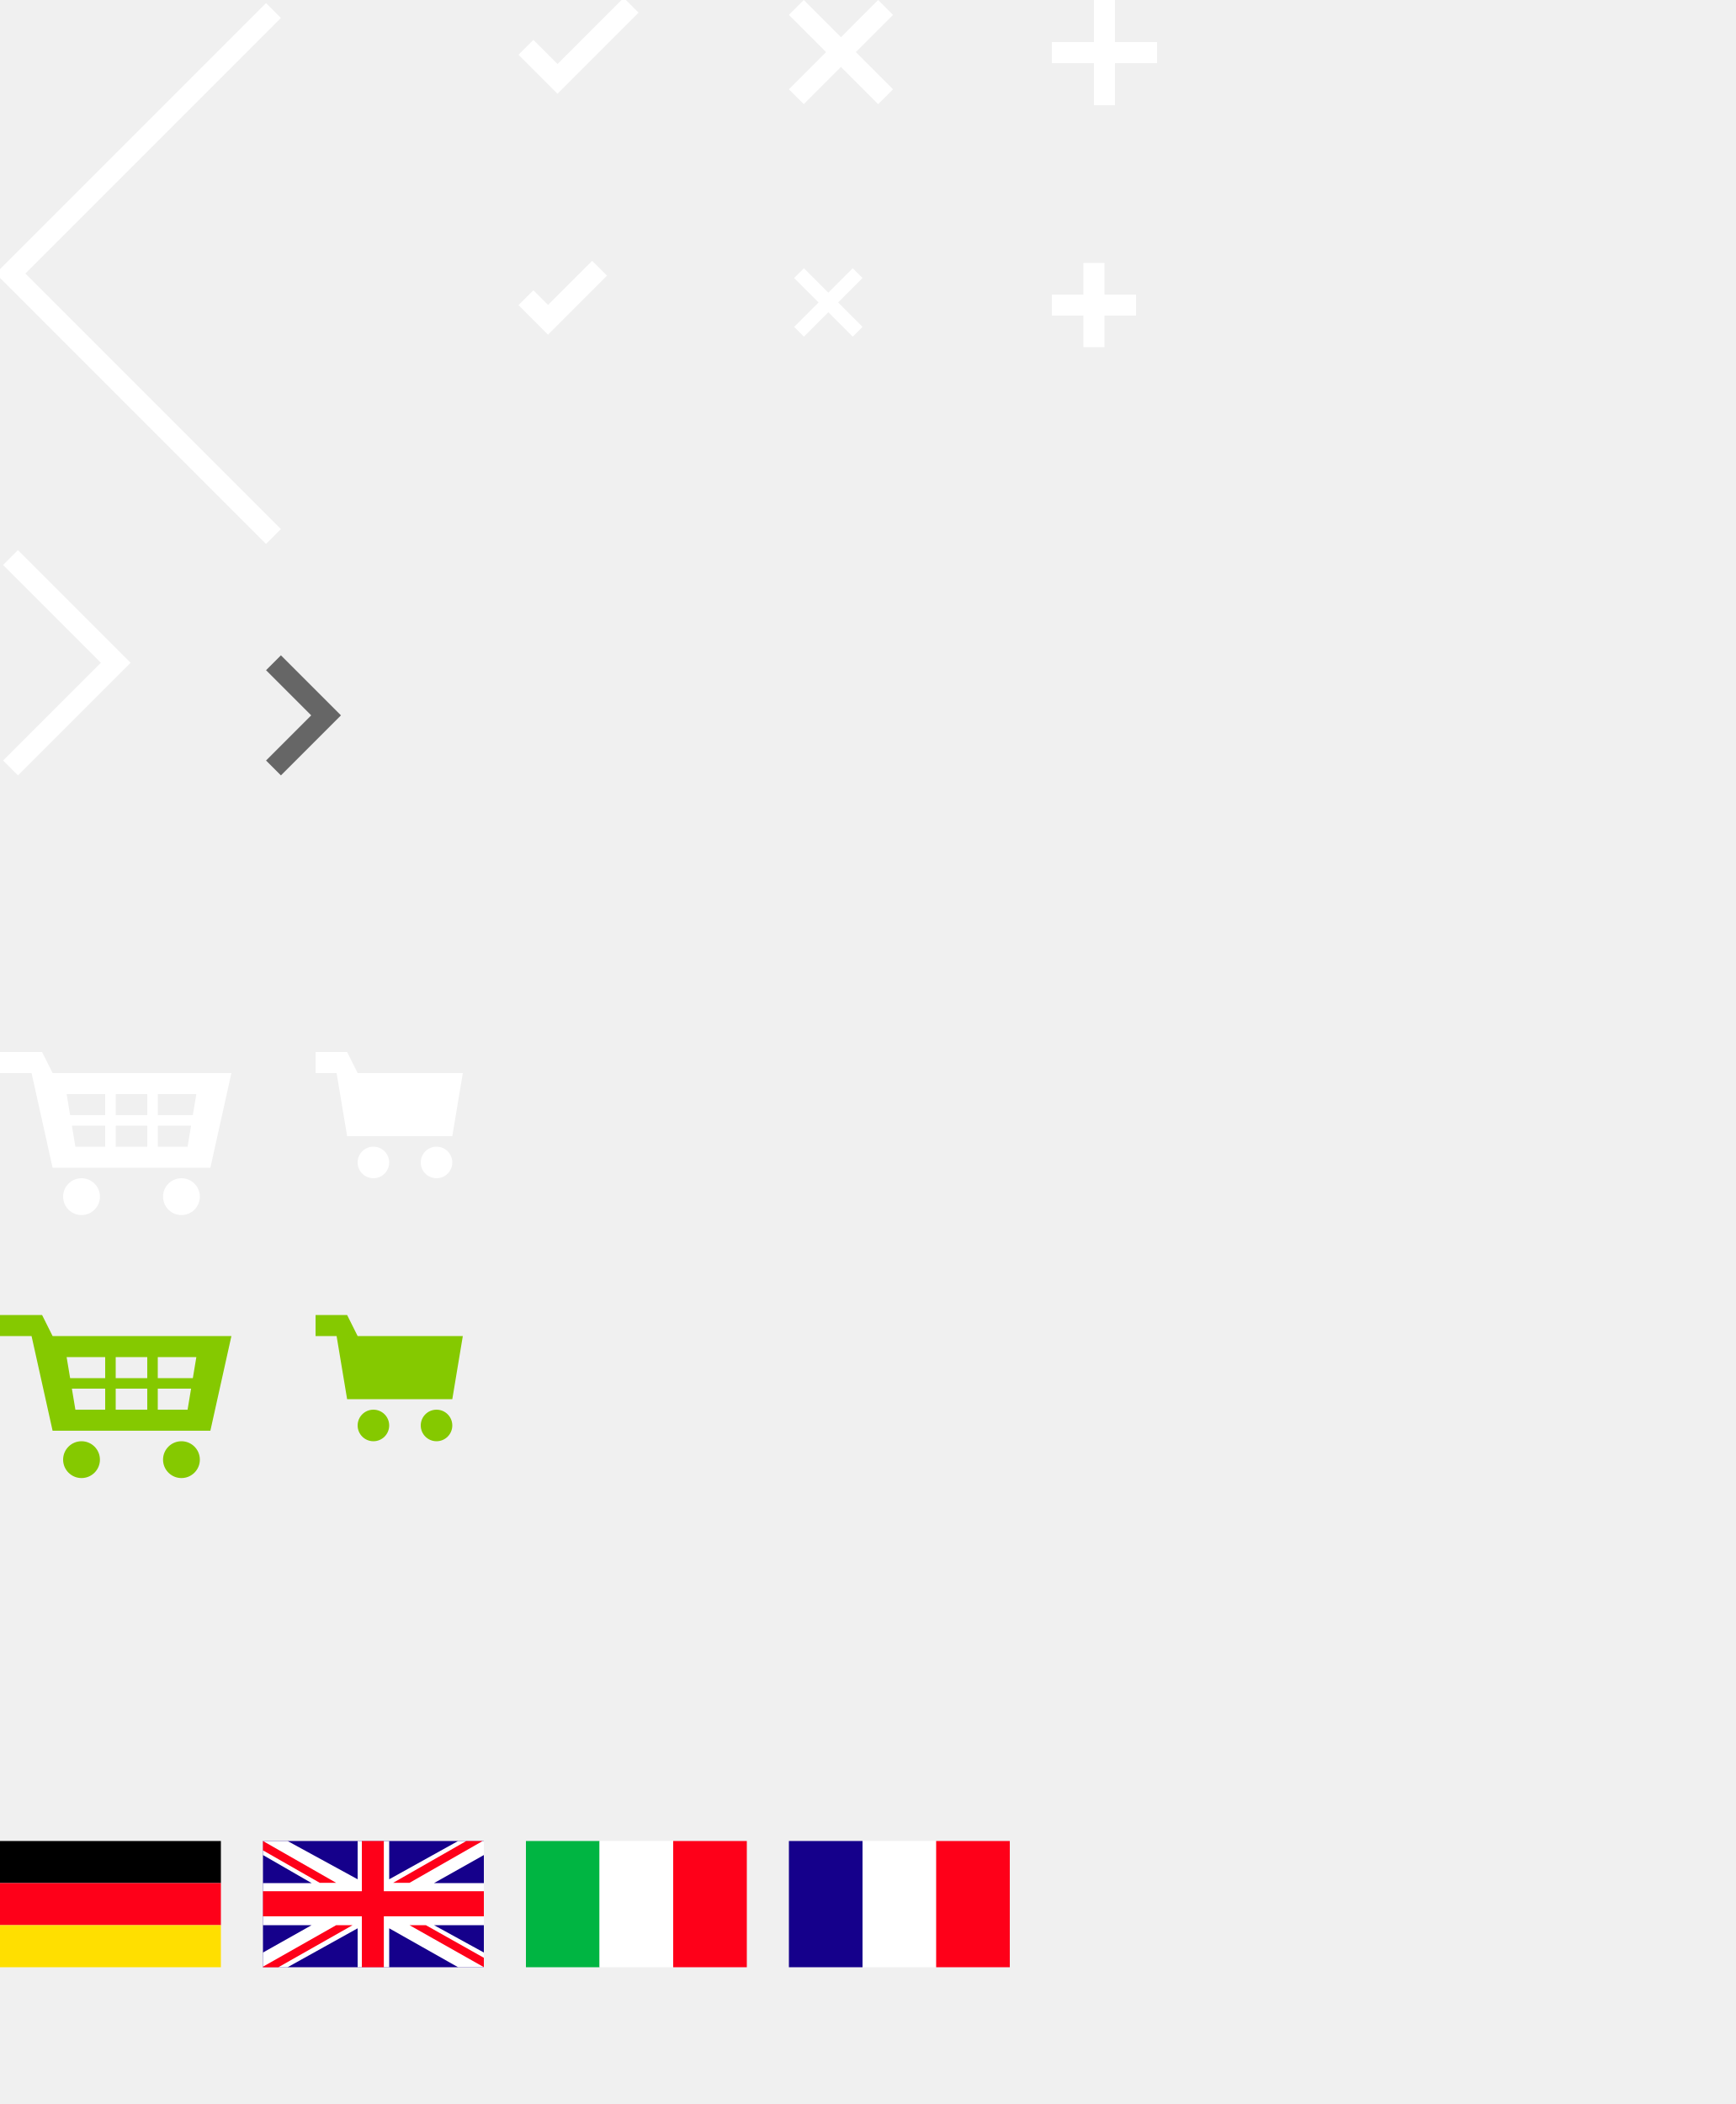
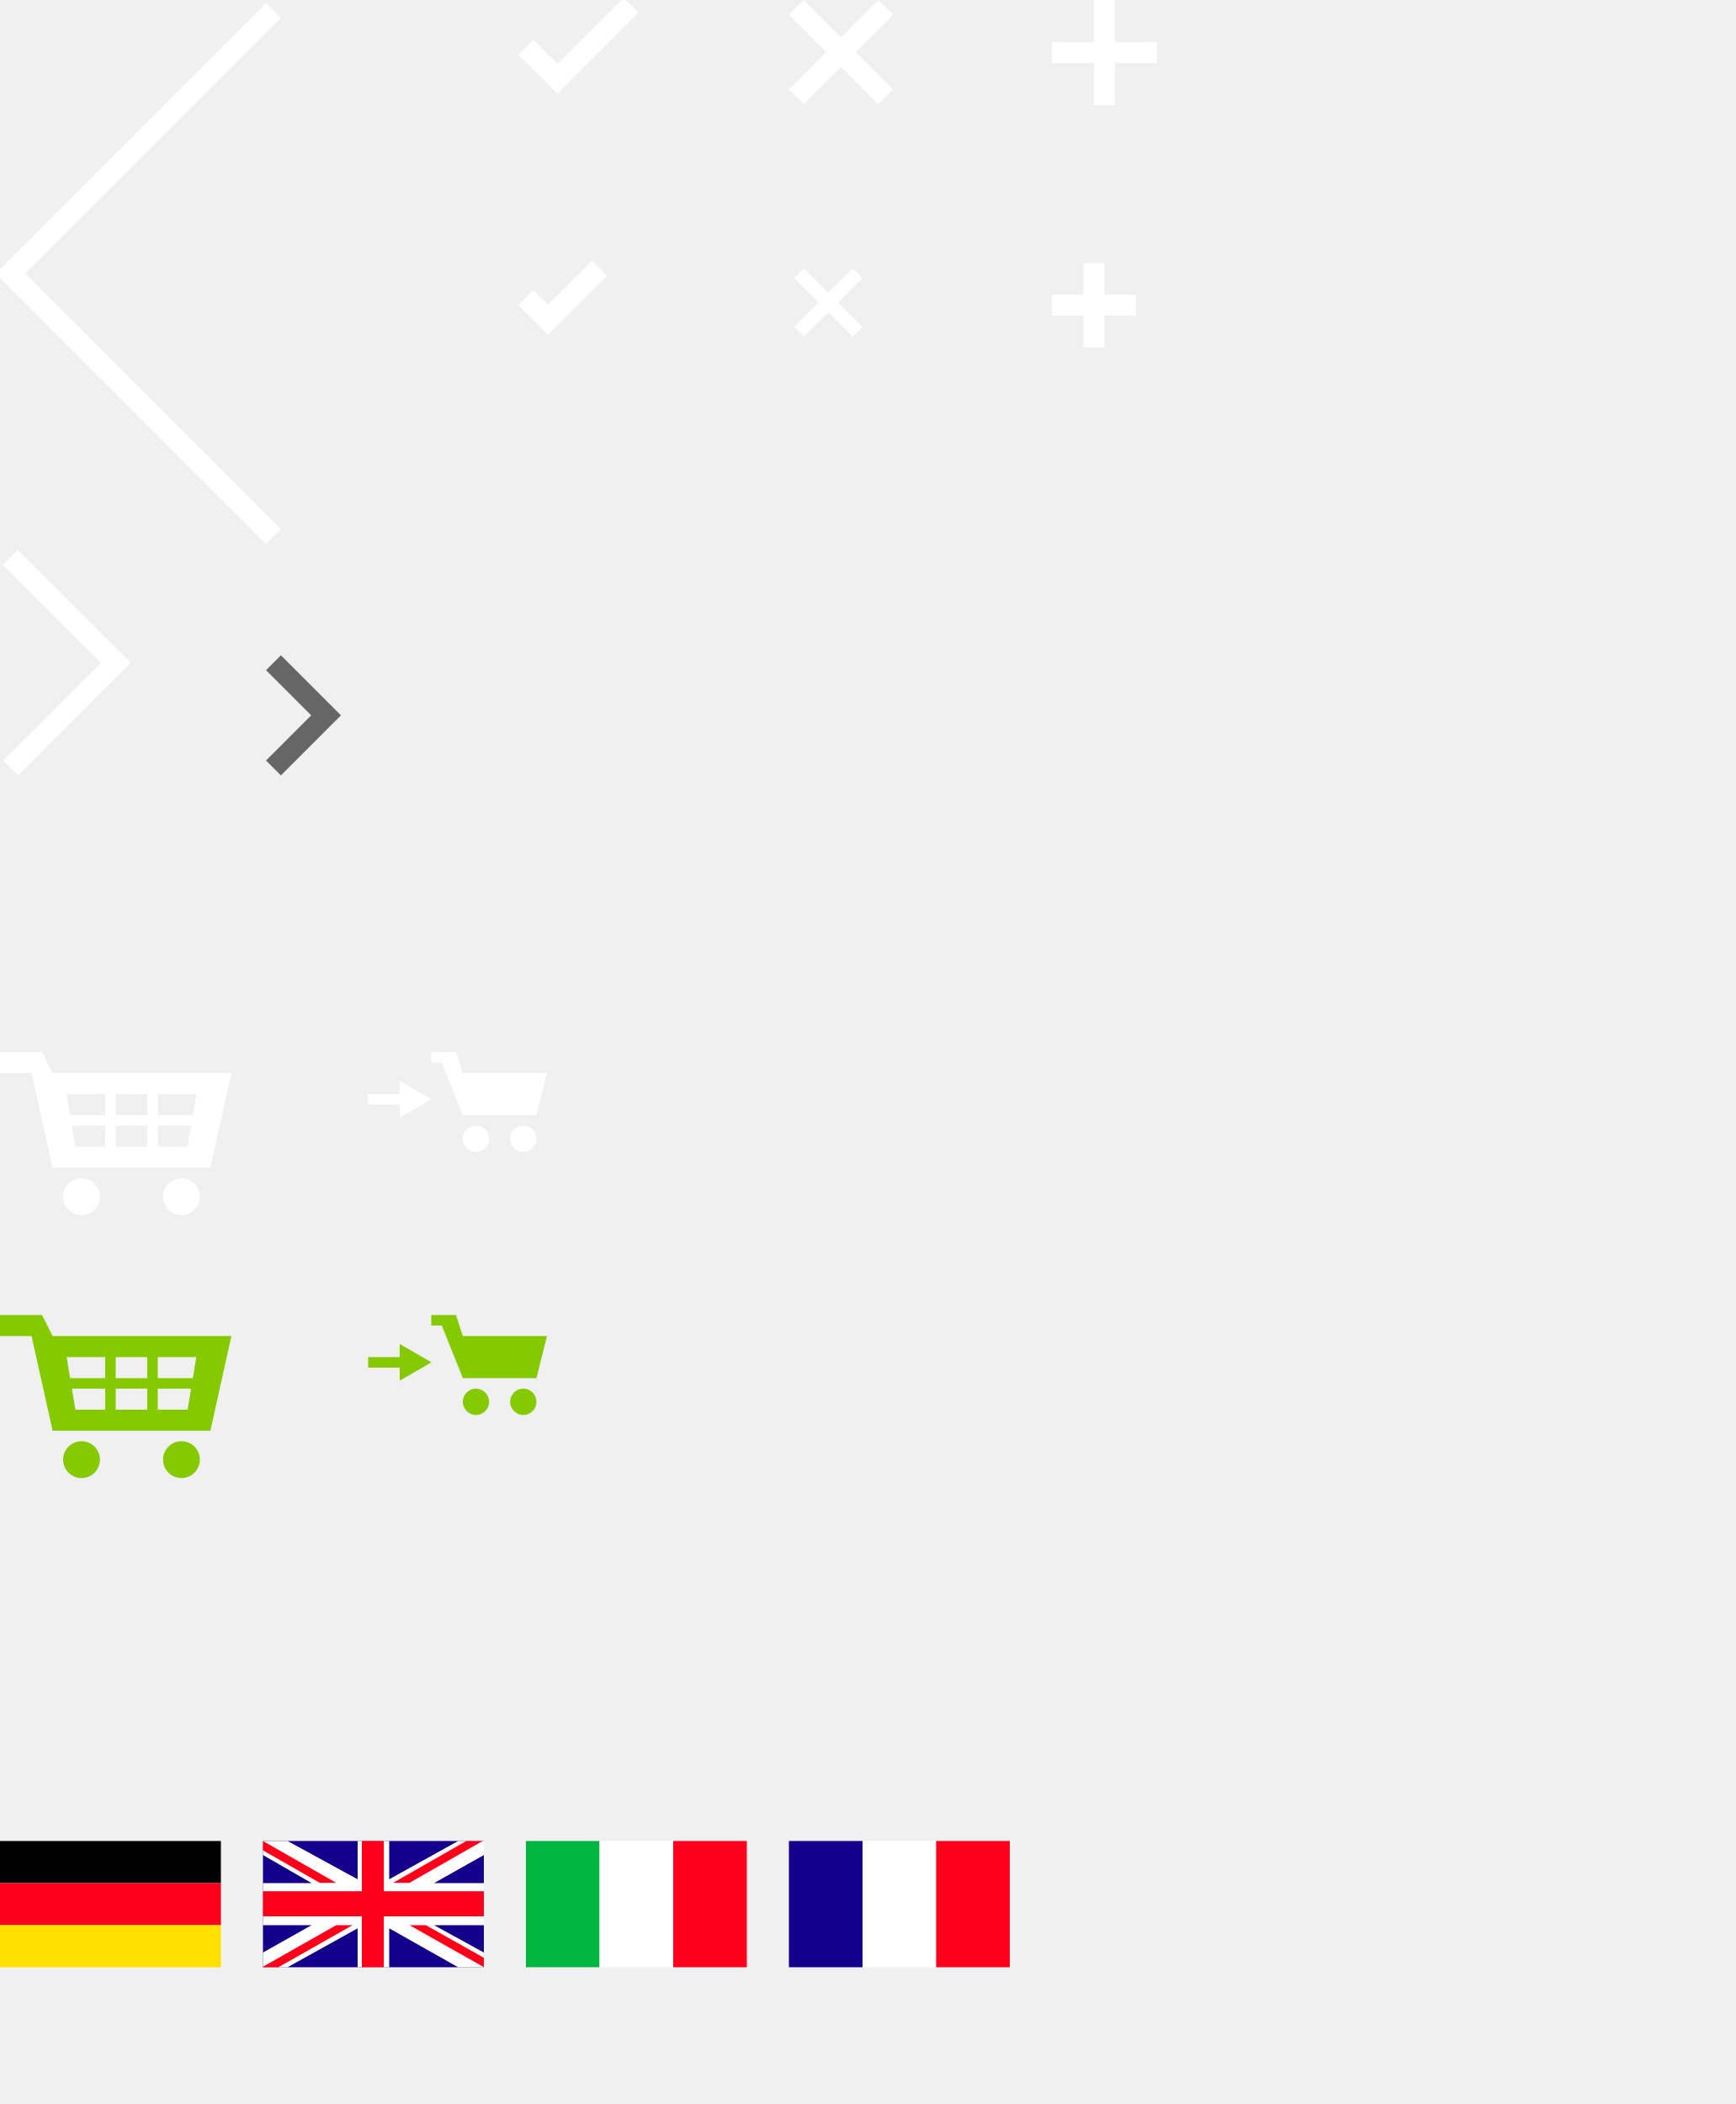
<svg xmlns="http://www.w3.org/2000/svg" version="1.1" x="0px" y="0px" width="165px" height="200px" viewBox="0 0 165 200" enable-background="new 0 0 165 200" xml:space="preserve">
  <g id="BACKGROUND" display="none">
    <rect display="inline" fill="#808080" width="165" height="1350" />
  </g>
  <g id="ELEMENTS">
    <g>
      <rect x="100" y="28" fill="#FFFFFF" width="8" height="2" />
      <rect x="103" y="25" fill="#FFFFFF" width="2" height="8" />
    </g>
    <polygon fill="#FFFFFF" points="84.899,1.416 83.484,0 79.949,3.536 76.414,0 75,1.416 78.535,4.951 75,8.486 76.414,9.9    79.949,6.365 83.484,9.9 84.899,8.486 81.364,4.951  " />
    <polygon fill="#FFFFFF" points="82,26.431 81.07,25.5 78.749,27.821 76.428,25.5 75.5,26.431 77.821,28.751 75.5,31.073 76.428,32    78.749,29.679 81.07,32 82,31.073 79.679,28.751  " />
    <g>
      <rect x="100" y="4" fill="#FFFFFF" width="10" height="2" />
      <rect x="104" fill="#FFFFFF" width="2" height="10" />
    </g>
    <g>
      <circle fill="none" stroke="#E0F2BF" stroke-width="2" stroke-miterlimit="10" cx="-180" cy="87" r="9" />
      <g>
        <path fill="#E0F2BF" d="M-180,85.375c0.896,0,1.625,0.729,1.625,1.625s-0.729,1.625-1.625,1.625s-1.625-0.729-1.625-1.625     S-180.896,85.375-180,85.375 M-180,84.375c-1.45,0-2.625,1.175-2.625,2.625s1.175,2.625,2.625,2.625s2.625-1.175,2.625-2.625     S-178.55,84.375-180,84.375L-180,84.375z" />
      </g>
      <line fill="none" stroke="#E0F2BF" stroke-width="2" stroke-miterlimit="10" x1="-180" y1="75" x2="-180" y2="82.5" />
      <line fill="none" stroke="#E0F2BF" stroke-width="2" stroke-miterlimit="10" x1="-180" y1="91.5" x2="-180" y2="99" />
      <line fill="none" stroke="#E0F2BF" stroke-width="2" stroke-miterlimit="10" x1="-168" y1="87" x2="-175.5" y2="87" />
      <line fill="none" stroke="#E0F2BF" stroke-width="2" stroke-miterlimit="10" x1="-184.5" y1="87" x2="-192" y2="87" />
    </g>
    <polyline fill="none" stroke="#FFFFFF" stroke-width="2" stroke-miterlimit="10" points="1,53 11,63 1,73  " />
    <polyline fill="none" stroke="#666666" stroke-width="2" stroke-miterlimit="10" points="26,63 31,68 26,73  " />
    <polyline fill="none" stroke="#FFFFFF" stroke-width="2" stroke-miterlimit="10" points="26,51 1,26 26,1  " />
    <polyline fill="none" stroke="#FFFFFF" stroke-width="2" stroke-miterlimit="10" points="60,0.5 53,7.5 50,4.5  " />
    <polyline fill="none" stroke="#FFFFFF" stroke-width="2" stroke-miterlimit="10" points="57,25.5 52.1,30.4 50,28.3  " />
    <g>
      <rect y="175" width="21" height="3.999" />
      <rect y="178.999" fill="#FE0019" width="21" height="4.001" />
      <rect y="183" fill="#FFDF00" width="21" height="4" />
    </g>
    <g>
      <rect x="25" y="175" fill="#15008B" width="21" height="12" />
      <polygon fill="#FFFFFF" points="46,179 41.263,179 46,176.334 46,175 43.554,175 37,178.639 37,175 34,175 34,178.639 27.336,175     25,175 25,176.334 29.626,179 25,179 25,183 29.627,183 25,185.602 25,187 27.336,187 34,183.299 34,187 37,187 37,183.298     43.554,187 46,187 46,185.602 41.262,183 46,183   " />
      <polygon fill="#FE0019" points="36.49,175 36.49,179.775 46,179.775 46,182.161 36.49,182.161 36.49,187 34.4,187 34.4,182.161     25,182.161 25,179.775 34.4,179.775 34.4,175   " />
      <polygon fill="#FE0019" points="31.963,178.978 30.406,178.978 25,175.891 25,175   " />
      <polygon fill="#FE0019" points="45.889,175 38.927,178.978 37.37,178.978 44.332,175   " />
      <polygon fill="#FE0019" points="46,186.102 40.483,183 38.927,183 46,186.992   " />
      <polygon fill="#FE0019" points="31.963,183 25,186.947 25,187 26.465,187 33.521,183   " />
    </g>
    <g>
      <rect x="50" y="175" fill="#00B542" width="7" height="12" />
      <rect x="57" y="175" fill="#FFFFFF" width="7" height="12" />
      <rect x="64" y="175" fill="#FE0019" width="7" height="12" />
    </g>
    <g>
      <rect x="75" y="175" fill="#15008B" width="7" height="12" />
      <rect x="82" y="175" fill="#FFFFFF" width="7" height="12" />
      <rect x="89" y="175" fill="#FE0019" width="7" height="12" />
    </g>
    <g>
      <g>
-         <polygon fill="#FFFFFF" points="33,108 43,108 44,102 34,102 33,100 30,100 30,102 32,102    " />
-       </g>
-       <circle fill="#FFFFFF" cx="35.5" cy="110.5" r="1.5" />
-       <circle fill="#FFFFFF" cx="41.5" cy="110.5" r="1.5" />
+         <polygon fill="#FFFFFF" points="44,106 51,106 52,102 44,102 43.357,100 41,100 41,101 42,101    " />
+       </g>
+       <circle fill="#FFFFFF" cx="45.25" cy="108.25" r="1.25" />
+       <circle fill="#FFFFFF" cx="49.75" cy="108.25" r="1.25" />
+     </g>
+     <g>
+       <g>
+         <polygon fill="#85C900" points="44,131 51,131 52,127 44,127 43.357,125 41,125 41,126 42,126    " />
+       </g>
+       <circle fill="#85C900" cx="45.25" cy="133.25" r="1.25" />
+       <circle fill="#85C900" cx="49.75" cy="133.25" r="1.25" />
    </g>
    <g>
      <path fill="#FFFFFF" d="M3,102H0v-2h4l1,2h17l-2,9H5L3,102z M7.75,112C6.784,112,6,112.784,6,113.75s0.784,1.75,1.75,1.75    s1.75-0.784,1.75-1.75S8.716,112,7.75,112z M17.25,112c-0.966,0-1.75,0.784-1.75,1.75s0.784,1.75,1.75,1.75s1.75-0.784,1.75-1.75    S18.216,112,17.25,112z M10,107H6.833l0.334,2H10V107z M10,104H6.333l0.334,2H10V104z M14,107h-3v2h3V107z M14,104h-3v2h3V104z     M18.167,107H15v2h2.833L18.167,107z M18.667,104H15v2h3.333L18.667,104z" />
    </g>
    <g>
      <g>
-         <polygon fill="#85C900" points="33,133 43,133 44,127 34,127 33,125 30,125 30,127 32,127    " />
-       </g>
-       <circle fill="#85C900" cx="35.5" cy="135.5" r="1.5" />
-       <circle fill="#85C900" cx="41.5" cy="135.5" r="1.5" />
+         <polygon fill="#85C900" points="-58,133 -48,133 -47,127 -57,127 -58,125 -61,125 -61,127 -59,127    " />
+       </g>
+       <circle fill="#85C900" cx="-55.5" cy="135.5" r="1.5" />
+       <circle fill="#85C900" cx="-49.5" cy="135.5" r="1.5" />
    </g>
    <g>
      <path fill="#85C900" d="M3,127H0v-2h4l1,2h17l-2,9H5L3,127z M7.75,137C6.784,137,6,137.784,6,138.75s0.784,1.75,1.75,1.75    s1.75-0.784,1.75-1.75S8.716,137,7.75,137z M17.25,137c-0.966,0-1.75,0.784-1.75,1.75s0.784,1.75,1.75,1.75s1.75-0.784,1.75-1.75    S18.216,137,17.25,137z M10,132H6.833l0.334,2H10V132z M10,129H6.333l0.334,2H10V129z M14,132h-3v2h3V132z M14,129h-3v2h3V129z     M18.167,132H15v2h2.833L18.167,132z M18.667,129H15v2h3.333L18.667,129z" />
+     </g>
+     <g>
+       <g>
+         <line fill="none" stroke="#FFFFFF" stroke-miterlimit="10" x1="39" y1="104.5" x2="35" y2="104.5" />
+         <g>
+           <polygon fill="#FFFFFF" points="38,102.755 41.022,104.5 38,106.245     " />
+         </g>
+       </g>
+     </g>
+     <g>
+       <g>
+         <line fill="none" stroke="#85C900" stroke-miterlimit="10" x1="39" y1="129.5" x2="35" y2="129.5" />
+         <g>
+           <polygon fill="#85C900" points="38,127.755 41.022,129.5 38,131.245     " />
+         </g>
+       </g>
    </g>
  </g>
  <g id="GRID" display="none">
    <line display="inline" fill="none" stroke="#00FFFF" x1="-80" y1="-0.5" x2="718" y2="-0.5" />
    <text transform="matrix(1 0 0 1 -86.104 1)" display="inline" fill="#00FFFF" font-family="'Silkscreen'" font-size="8">0</text>
    <text transform="matrix(1 0 0 1 -86.3281 -16)" display="inline" fill="#00FFFF" font-family="'Silkscreen'" font-size="8">Y</text>
    <text transform="matrix(1 0 0 1 -2 -83.6201)" display="inline" fill="#00FFFF" font-family="'Silkscreen'" font-size="8">0</text>
    <text transform="matrix(1 0 0 1 -22 -83.6201)" display="inline" fill="#00FFFF" font-family="'Silkscreen'" font-size="8">X</text>
    <line display="inline" fill="none" stroke="#6BFFFF" x1="-80" y1="24.5" x2="718" y2="24.5" />
    <text transform="matrix(1 0 0 1 -90.208 26)" display="inline" fill="#6BFFFF" font-family="'Silkscreen'" font-size="8">25</text>
    <line display="inline" fill="none" stroke="#6BFFFF" x1="-80" y1="49.5" x2="718" y2="49.5" />
    <text transform="matrix(1 0 0 1 -90.208 51)" display="inline" fill="#6BFFFF" font-family="'Silkscreen'" font-size="8">50</text>
    <line display="inline" fill="none" stroke="#6BFFFF" x1="-80" y1="74.5" x2="718" y2="74.5" />
    <text transform="matrix(1 0 0 1 -90.208 76)" display="inline" fill="#6BFFFF" font-family="'Silkscreen'" font-size="8">75</text>
    <line display="inline" fill="none" stroke="#00FFFF" x1="-80" y1="99.5" x2="718" y2="99.5" />
    <text transform="matrix(1 0 0 1 -94.3115 101)" display="inline" fill="#00FFFF" font-family="'Silkscreen'" font-size="8">100</text>
    <line display="inline" fill="none" stroke="#6BFFFF" x1="-80" y1="124.5" x2="718" y2="124.5" />
    <text transform="matrix(1 0 0 1 -94.3115 126)" display="inline" fill="#6BFFFF" font-family="'Silkscreen'" font-size="8">125</text>
    <line display="inline" fill="none" stroke="#6BFFFF" x1="-80" y1="149.5" x2="718" y2="149.5" />
    <text transform="matrix(1 0 0 1 -94.3115 151)" display="inline" fill="#6BFFFF" font-family="'Silkscreen'" font-size="8">150</text>
    <line display="inline" fill="none" stroke="#6BFFFF" x1="-80" y1="174.5" x2="718" y2="174.5" />
    <text transform="matrix(1 0 0 1 -94.3115 176)" display="inline" fill="#6BFFFF" font-family="'Silkscreen'" font-size="8">175</text>
    <line display="inline" fill="none" stroke="#00FFFF" x1="-80" y1="199.5" x2="718" y2="199.5" />
    <text transform="matrix(1 0 0 1 -94.3115 201)" display="inline" fill="#00FFFF" font-family="'Silkscreen'" font-size="8">200</text>
    <line display="inline" fill="none" stroke="#6BFFFF" x1="-80" y1="224.5" x2="718" y2="224.5" />
    <text transform="matrix(1 0 0 1 -94.3115 226)" display="inline" fill="#6BFFFF" font-family="'Silkscreen'" font-size="8">225</text>
    <line display="inline" fill="none" stroke="#6BFFFF" x1="-80" y1="249.5" x2="718" y2="249.5" />
    <text transform="matrix(1 0 0 1 -94.3115 251)" display="inline" fill="#6BFFFF" font-family="'Silkscreen'" font-size="8">250</text>
    <line display="inline" fill="none" stroke="#6BFFFF" x1="-80" y1="274.5" x2="718" y2="274.5" />
    <text transform="matrix(1 0 0 1 -94.3115 276)" display="inline" fill="#6BFFFF" font-family="'Silkscreen'" font-size="8">275</text>
    <line display="inline" fill="none" stroke="#00FFFF" x1="-80" y1="299.5" x2="718" y2="299.5" />
    <text transform="matrix(1 0 0 1 -94.3115 301)" display="inline" fill="#00FFFF" font-family="'Silkscreen'" font-size="8">300</text>
    <line display="inline" fill="none" stroke="#6BFFFF" x1="-80" y1="324.5" x2="718" y2="324.5" />
    <text transform="matrix(1 0 0 1 -94.3115 326)" display="inline" fill="#6BFFFF" font-family="'Silkscreen'" font-size="8">325</text>
    <line display="inline" fill="none" stroke="#6BFFFF" x1="-80" y1="349.5" x2="718" y2="349.5" />
    <text transform="matrix(1 0 0 1 -94.3115 351)" display="inline" fill="#6BFFFF" font-family="'Silkscreen'" font-size="8">350</text>
    <line display="inline" fill="none" stroke="#6BFFFF" x1="-80" y1="374.5" x2="718" y2="374.5" />
    <text transform="matrix(1 0 0 1 -94.3115 376)" display="inline" fill="#6BFFFF" font-family="'Silkscreen'" font-size="8">375</text>
    <line display="inline" fill="none" stroke="#00FFFF" x1="-80" y1="399.5" x2="718" y2="399.5" />
    <text transform="matrix(1 0 0 1 -94.3115 401)" display="inline" fill="#00FFFF" font-family="'Silkscreen'" font-size="8">400</text>
    <line display="inline" fill="none" stroke="#6BFFFF" x1="-80" y1="424.5" x2="718" y2="424.5" />
    <text transform="matrix(1 0 0 1 -94.3115 426)" display="inline" fill="#6BFFFF" font-family="'Silkscreen'" font-size="8">425</text>
    <line display="inline" fill="none" stroke="#6BFFFF" x1="-80" y1="449.5" x2="718" y2="449.5" />
    <text transform="matrix(1 0 0 1 -94.3115 451)" display="inline" fill="#6BFFFF" font-family="'Silkscreen'" font-size="8">450</text>
    <line display="inline" fill="none" stroke="#6BFFFF" x1="-80" y1="474.5" x2="718" y2="474.5" />
    <text transform="matrix(1 0 0 1 -94.3115 476)" display="inline" fill="#6BFFFF" font-family="'Silkscreen'" font-size="8">475</text>
    <line display="inline" fill="none" stroke="#00FFFF" x1="-80" y1="499.5" x2="718" y2="499.5" />
    <text transform="matrix(1 0 0 1 -94.3115 501)" display="inline" fill="#00FFFF" font-family="'Silkscreen'" font-size="8">500</text>
    <line display="inline" fill="none" stroke="#6BFFFF" x1="-80" y1="524.5" x2="718" y2="524.5" />
    <text transform="matrix(1 0 0 1 -94.3115 526)" display="inline" fill="#6BFFFF" font-family="'Silkscreen'" font-size="8">525</text>
    <line display="inline" fill="none" stroke="#6BFFFF" x1="-80" y1="549.5" x2="718" y2="549.5" />
    <text transform="matrix(1 0 0 1 -94.3115 551)" display="inline" fill="#6BFFFF" font-family="'Silkscreen'" font-size="8">550</text>
    <line display="inline" fill="none" stroke="#6BFFFF" x1="-80" y1="574.5" x2="718" y2="574.5" />
    <text transform="matrix(1 0 0 1 -94.3115 576)" display="inline" fill="#6BFFFF" font-family="'Silkscreen'" font-size="8">575</text>
    <line display="inline" fill="none" stroke="#00FFFF" x1="-80" y1="599.5" x2="718" y2="599.5" />
    <text transform="matrix(1 0 0 1 -94.3115 601)" display="inline" fill="#00FFFF" font-family="'Silkscreen'" font-size="8">600</text>
    <line display="inline" fill="none" stroke="#6BFFFF" x1="-80" y1="624.5" x2="718" y2="624.5" />
    <text transform="matrix(1 0 0 1 -94.3115 626)" display="inline" fill="#6BFFFF" font-family="'Silkscreen'" font-size="8">625</text>
    <line display="inline" fill="none" stroke="#6BFFFF" x1="-80" y1="649.5" x2="718" y2="649.5" />
    <text transform="matrix(1 0 0 1 -94.3115 651)" display="inline" fill="#6BFFFF" font-family="'Silkscreen'" font-size="8">650</text>
    <line display="inline" fill="none" stroke="#6BFFFF" x1="-80" y1="674.5" x2="718" y2="674.5" />
    <text transform="matrix(1 0 0 1 -94.3115 676)" display="inline" fill="#6BFFFF" font-family="'Silkscreen'" font-size="8">675</text>
    <line display="inline" fill="none" stroke="#00FFFF" x1="-80" y1="699.5" x2="718" y2="699.5" />
    <text transform="matrix(1 0 0 1 -94.3115 701)" display="inline" fill="#00FFFF" font-family="'Silkscreen'" font-size="8">700</text>
    <line display="inline" fill="none" stroke="#6BFFFF" x1="-80" y1="724.5" x2="718" y2="724.5" />
    <text transform="matrix(1 0 0 1 -94.3115 726)" display="inline" fill="#6BFFFF" font-family="'Silkscreen'" font-size="8">725</text>
    <line display="inline" fill="none" stroke="#6BFFFF" x1="-80" y1="749.5" x2="718" y2="749.5" />
    <text transform="matrix(1 0 0 1 -94.3115 751)" display="inline" fill="#6BFFFF" font-family="'Silkscreen'" font-size="8">750</text>
    <line display="inline" fill="none" stroke="#6BFFFF" x1="-80" y1="774.5" x2="718" y2="774.5" />
    <text transform="matrix(1 0 0 1 -94.3115 776)" display="inline" fill="#6BFFFF" font-family="'Silkscreen'" font-size="8">775</text>
    <line display="inline" fill="none" stroke="#00FFFF" x1="-80" y1="799.5" x2="718" y2="799.5" />
    <text transform="matrix(1 0 0 1 -94.3115 801)" display="inline" fill="#00FFFF" font-family="'Silkscreen'" font-size="8">800</text>
    <line display="inline" fill="none" stroke="#6BFFFF" x1="-80" y1="824.5" x2="718" y2="824.5" />
    <text transform="matrix(1 0 0 1 -94.3115 826)" display="inline" fill="#6BFFFF" font-family="'Silkscreen'" font-size="8">825</text>
    <line display="inline" fill="none" stroke="#6BFFFF" x1="-80" y1="849.5" x2="718" y2="849.5" />
    <text transform="matrix(1 0 0 1 -94.3115 851)" display="inline" fill="#6BFFFF" font-family="'Silkscreen'" font-size="8">850</text>
    <line display="inline" fill="none" stroke="#6BFFFF" x1="-80" y1="874.5" x2="718" y2="874.5" />
    <text transform="matrix(1 0 0 1 -94.3115 876)" display="inline" fill="#6BFFFF" font-family="'Silkscreen'" font-size="8">875</text>
    <line display="inline" fill="none" stroke="#00FFFF" x1="-80" y1="899.5" x2="718" y2="899.5" />
    <text transform="matrix(1 0 0 1 -94.3115 901)" display="inline" fill="#00FFFF" font-family="'Silkscreen'" font-size="8">900</text>
    <line display="inline" fill="none" stroke="#6BFFFF" x1="-80" y1="924.5" x2="718" y2="924.5" />
    <text transform="matrix(1 0 0 1 -94.3115 926)" display="inline" fill="#6BFFFF" font-family="'Silkscreen'" font-size="8">925</text>
    <line display="inline" fill="none" stroke="#6BFFFF" x1="-80" y1="949.5" x2="718" y2="949.5" />
    <text transform="matrix(1 0 0 1 -94.3115 951)" display="inline" fill="#6BFFFF" font-family="'Silkscreen'" font-size="8">950</text>
    <line display="inline" fill="none" stroke="#6BFFFF" x1="-80" y1="974.5" x2="718" y2="974.5" />
    <text transform="matrix(1 0 0 1 -94.3115 976)" display="inline" fill="#6BFFFF" font-family="'Silkscreen'" font-size="8">975</text>
    <line display="inline" fill="none" stroke="#00FFFF" x1="-80" y1="999.5" x2="718" y2="999.5" />
    <text transform="matrix(1 0 0 1 -98.4155 1001)" display="inline" fill="#00FFFF" font-family="'Silkscreen'" font-size="8">1000</text>
    <line display="inline" fill="none" stroke="#6BFFFF" x1="-80" y1="1024.5" x2="718" y2="1024.5" />
    <text transform="matrix(1 0 0 1 -98.4155 1026)" display="inline" fill="#6BFFFF" font-family="'Silkscreen'" font-size="8">1025</text>
    <line display="inline" fill="none" stroke="#6BFFFF" x1="-80" y1="1049.5" x2="718" y2="1049.5" />
    <text transform="matrix(1 0 0 1 -98.4155 1051)" display="inline" fill="#6BFFFF" font-family="'Silkscreen'" font-size="8">1050</text>
    <line display="inline" fill="none" stroke="#6BFFFF" x1="-80" y1="1074.5" x2="718" y2="1074.5" />
    <text transform="matrix(1 0 0 1 -98.4155 1076)" display="inline" fill="#6BFFFF" font-family="'Silkscreen'" font-size="8">1075</text>
    <line display="inline" fill="none" stroke="#00FFFF" x1="-80" y1="1099.5" x2="718" y2="1099.5" />
    <text transform="matrix(1 0 0 1 -98.4155 1101)" display="inline" fill="#00FFFF" font-family="'Silkscreen'" font-size="8">1100</text>
    <line display="inline" fill="none" stroke="#6BFFFF" x1="-80" y1="1124.5" x2="718" y2="1124.5" />
    <text transform="matrix(1 0 0 1 -98.4155 1126)" display="inline" fill="#6BFFFF" font-family="'Silkscreen'" font-size="8">1125</text>
    <line display="inline" fill="none" stroke="#6BFFFF" x1="-80" y1="1149.5" x2="718" y2="1149.5" />
    <text transform="matrix(1 0 0 1 -98.4155 1151)" display="inline" fill="#6BFFFF" font-family="'Silkscreen'" font-size="8">1150</text>
    <line display="inline" fill="none" stroke="#6BFFFF" x1="-80" y1="1174.5" x2="718" y2="1174.5" />
    <text transform="matrix(1 0 0 1 -98.4155 1176)" display="inline" fill="#6BFFFF" font-family="'Silkscreen'" font-size="8">1175</text>
    <line display="inline" fill="none" stroke="#00FFFF" x1="-80" y1="1199.5" x2="718" y2="1199.5" />
    <text transform="matrix(1 0 0 1 -98.4155 1201)" display="inline" fill="#00FFFF" font-family="'Silkscreen'" font-size="8">1200</text>
    <line display="inline" fill="none" stroke="#6BFFFF" x1="-80" y1="1224.5" x2="718" y2="1224.5" />
    <text transform="matrix(1 0 0 1 -98.4155 1226)" display="inline" fill="#6BFFFF" font-family="'Silkscreen'" font-size="8">1225</text>
    <line display="inline" fill="none" stroke="#6BFFFF" x1="-80" y1="1249.5" x2="718" y2="1249.5" />
    <text transform="matrix(1 0 0 1 -98.4155 1251)" display="inline" fill="#6BFFFF" font-family="'Silkscreen'" font-size="8">1250</text>
    <line display="inline" fill="none" stroke="#6BFFFF" x1="-80" y1="1274.5" x2="718" y2="1274.5" />
    <text transform="matrix(1 0 0 1 -98.4155 1276)" display="inline" fill="#6BFFFF" font-family="'Silkscreen'" font-size="8">1275</text>
    <line display="inline" fill="none" stroke="#00FFFF" x1="-80" y1="1299.5" x2="718" y2="1299.5" />
    <text transform="matrix(1 0 0 1 -98.4155 1301)" display="inline" fill="#00FFFF" font-family="'Silkscreen'" font-size="8">1300</text>
    <line display="inline" fill="none" stroke="#6BFFFF" x1="-80" y1="1324.5" x2="718" y2="1324.5" />
    <text transform="matrix(1 0 0 1 -98.4155 1326)" display="inline" fill="#6BFFFF" font-family="'Silkscreen'" font-size="8">1325</text>
    <line display="inline" fill="none" stroke="#6BFFFF" x1="-80" y1="1349.5" x2="718" y2="1349.5" />
    <text transform="matrix(1 0 0 1 -98.4155 1351)" display="inline" fill="#6BFFFF" font-family="'Silkscreen'" font-size="8">1350</text>
    <line display="inline" fill="none" stroke="#6BFFFF" x1="-80" y1="1374.5" x2="718" y2="1374.5" />
    <text transform="matrix(1 0 0 1 -98.4155 1376)" display="inline" fill="#6BFFFF" font-family="'Silkscreen'" font-size="8">1375</text>
    <line display="inline" fill="none" stroke="#00FFFF" x1="-80" y1="1399.5" x2="718" y2="1399.5" />
    <text transform="matrix(1 0 0 1 -98.4155 1401)" display="inline" fill="#00FFFF" font-family="'Silkscreen'" font-size="8">1400</text>
    <line display="inline" fill="none" stroke="#6BFFFF" x1="-80" y1="1424.5" x2="718" y2="1424.5" />
    <text transform="matrix(1 0 0 1 -98.4155 1426)" display="inline" fill="#6BFFFF" font-family="'Silkscreen'" font-size="8">1425</text>
    <line display="inline" fill="none" stroke="#6BFFFF" x1="-80" y1="1449.5" x2="718" y2="1449.5" />
    <text transform="matrix(1 0 0 1 -98.4155 1451)" display="inline" fill="#6BFFFF" font-family="'Silkscreen'" font-size="8">1450</text>
    <line display="inline" fill="none" stroke="#6BFFFF" x1="-80" y1="1474.5" x2="718" y2="1474.5" />
    <text transform="matrix(1 0 0 1 -98.4155 1476)" display="inline" fill="#6BFFFF" font-family="'Silkscreen'" font-size="8">1475</text>
    <line display="inline" fill="none" stroke="#00FFFF" x1="-80" y1="1499.5" x2="718" y2="1499.5" />
    <text transform="matrix(1 0 0 1 -98.4155 1501)" display="inline" fill="#00FFFF" font-family="'Silkscreen'" font-size="8">1500</text>
    <line display="inline" fill="none" stroke="#00FFFF" x1="-0.5" y1="-80" x2="-0.5" y2="1500" />
    <text transform="matrix(1 0 0 1 23 -83.6201)" display="inline" fill="#6BFFFF" font-family="'Silkscreen'" font-size="8">25</text>
    <line display="inline" fill="none" stroke="#6BFFFF" x1="24.5" y1="-80" x2="24.5" y2="1500" />
    <text transform="matrix(1 0 0 1 48 -83.6201)" display="inline" fill="#6BFFFF" font-family="'Silkscreen'" font-size="8">50</text>
    <line display="inline" fill="none" stroke="#6BFFFF" x1="49.5" y1="-80" x2="49.5" y2="1500" />
    <text transform="matrix(1 0 0 1 73 -83.6201)" display="inline" fill="#6BFFFF" font-family="'Silkscreen'" font-size="8">75</text>
    <line display="inline" fill="none" stroke="#6BFFFF" x1="74.5" y1="-80" x2="74.5" y2="1500" />
    <text transform="matrix(1 0 0 1 98 -83.6201)" display="inline" fill="#00FFFF" font-family="'Silkscreen'" font-size="8">100</text>
    <line display="inline" fill="none" stroke="#00FFFF" x1="99.5" y1="-79" x2="99.5" y2="1501" />
    <text transform="matrix(1 0 0 1 123 -83.6201)" display="inline" fill="#6BFFFF" font-family="'Silkscreen'" font-size="8">125</text>
    <line display="inline" fill="none" stroke="#6BFFFF" x1="124.5" y1="-80" x2="124.5" y2="1500" />
    <text transform="matrix(1 0 0 1 148 -83.6201)" display="inline" fill="#6BFFFF" font-family="'Silkscreen'" font-size="8">150</text>
    <line display="inline" fill="none" stroke="#6BFFFF" x1="149.5" y1="-80" x2="149.5" y2="1500" />
    <text transform="matrix(1 0 0 1 173 -83.6201)" display="inline" fill="#6BFFFF" font-family="'Silkscreen'" font-size="8">175</text>
    <line display="inline" fill="none" stroke="#6BFFFF" x1="174.5" y1="-80" x2="174.5" y2="1500" />
    <text transform="matrix(1 0 0 1 198 -83.6201)" display="inline" fill="#00FFFF" font-family="'Silkscreen'" font-size="8">200</text>
    <line display="inline" fill="none" stroke="#00FFFF" x1="199.5" y1="-80" x2="199.5" y2="1500" />
    <text transform="matrix(1 0 0 1 223 -83.6201)" display="inline" fill="#6BFFFF" font-family="'Silkscreen'" font-size="8">225</text>
    <line display="inline" fill="none" stroke="#6BFFFF" x1="224.5" y1="-80" x2="224.5" y2="1500" />
    <text transform="matrix(1 0 0 1 248 -83.6201)" display="inline" fill="#6BFFFF" font-family="'Silkscreen'" font-size="8">250</text>
    <line display="inline" fill="none" stroke="#6BFFFF" x1="249.5" y1="-80" x2="249.5" y2="1500" />
    <text transform="matrix(1 0 0 1 273 -83.6201)" display="inline" fill="#6BFFFF" font-family="'Silkscreen'" font-size="8">275</text>
    <line display="inline" fill="none" stroke="#6BFFFF" x1="274.5" y1="-80" x2="274.5" y2="1500" />
    <text transform="matrix(1 0 0 1 298 -83.6201)" display="inline" fill="#00FFFF" font-family="'Silkscreen'" font-size="8">300</text>
    <line display="inline" fill="none" stroke="#00FFFF" x1="299.5" y1="-80" x2="299.5" y2="1500" />
    <text transform="matrix(1 0 0 1 323 -83.6201)" display="inline" fill="#6BFFFF" font-family="'Silkscreen'" font-size="8">325</text>
    <line display="inline" fill="none" stroke="#6BFFFF" x1="324.5" y1="-80" x2="324.5" y2="1500" />
    <text transform="matrix(1 0 0 1 348 -83.6201)" display="inline" fill="#6BFFFF" font-family="'Silkscreen'" font-size="8">350</text>
    <line display="inline" fill="none" stroke="#6BFFFF" x1="349.5" y1="-80" x2="349.5" y2="1500" />
    <text transform="matrix(1 0 0 1 373 -83.6201)" display="inline" fill="#6BFFFF" font-family="'Silkscreen'" font-size="8">375</text>
    <line display="inline" fill="none" stroke="#6BFFFF" x1="374.5" y1="-80" x2="374.5" y2="1500" />
    <rect x="375" y="124" display="inline" opacity="0.15" fill="#FF00FF" width="149" height="100" />
  </g>
</svg>
